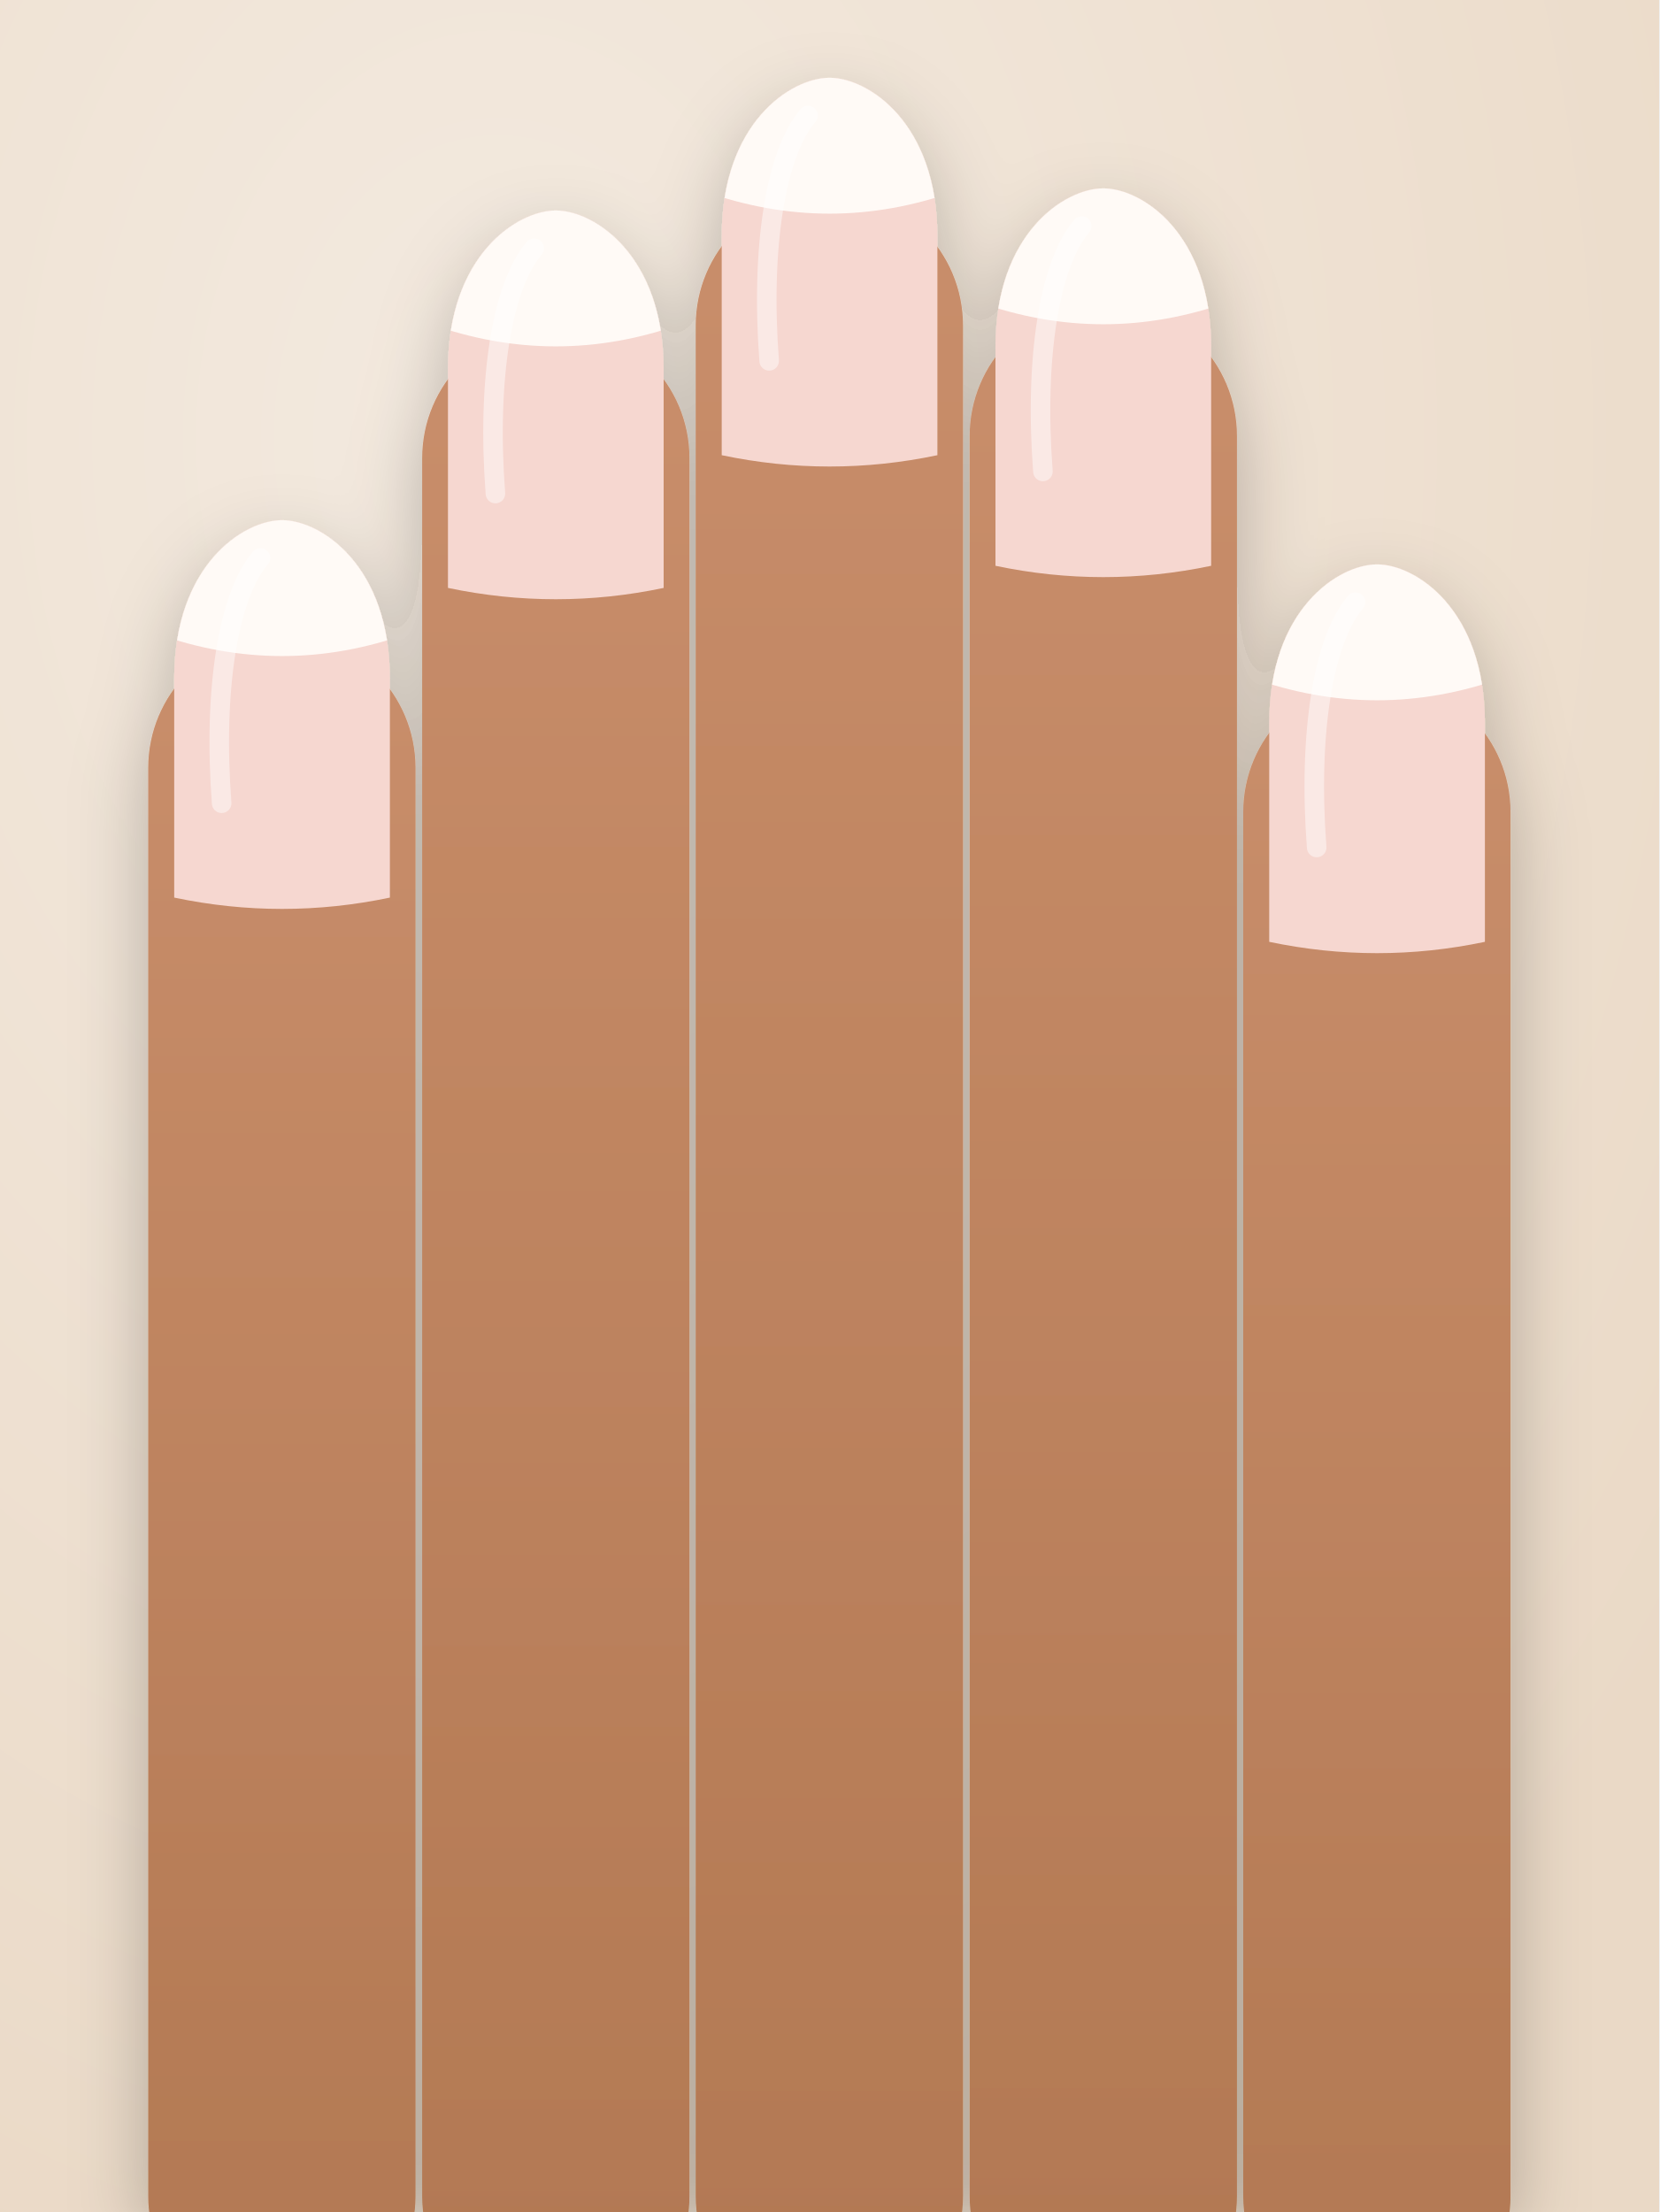
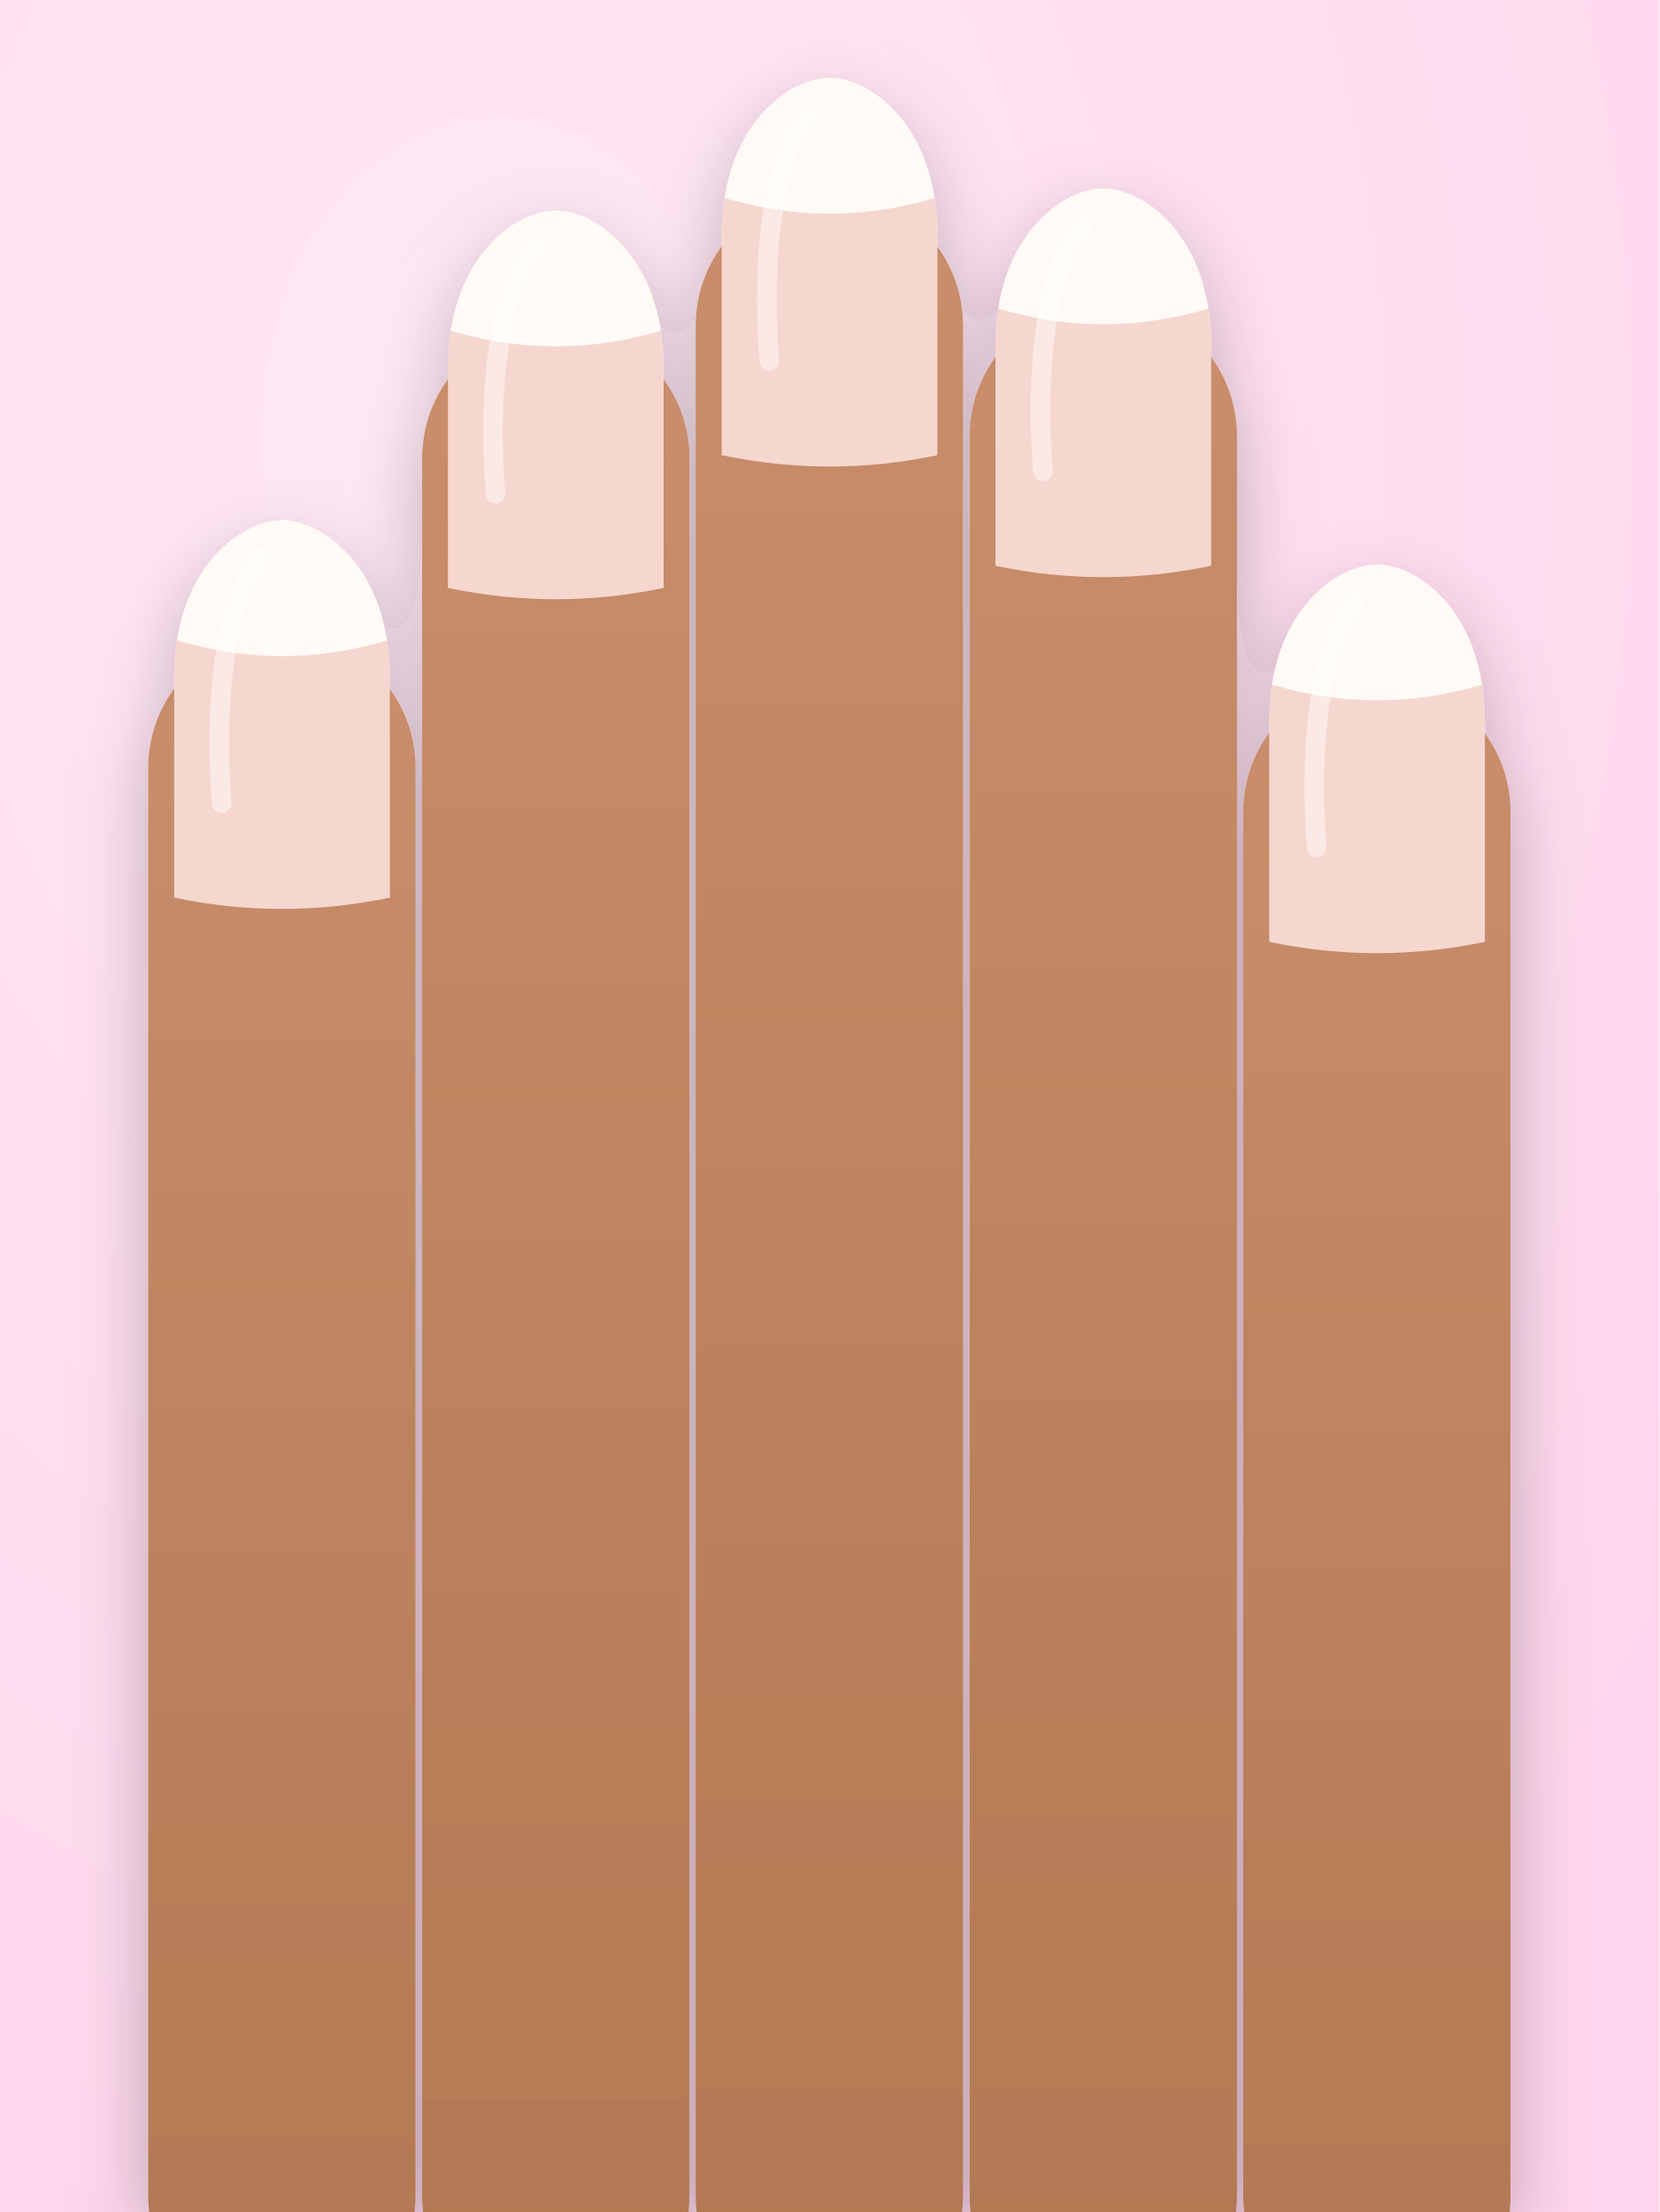
<svg xmlns="http://www.w3.org/2000/svg" viewBox="0 0 450 600" preserveAspectRatio="xMidYMid slice">
  <defs>
    <linearGradient id="chrome" x1="0" y1="0" x2="1" y2="1">
      <stop offset="0" stop-color="#f4e9ff" />
      <stop offset=".35" stop-color="#c9b6e6" />
      <stop offset=".6" stop-color="#fbe2ee" />
      <stop offset="1" stop-color="#a99bc8" />
    </linearGradient>
    <linearGradient id="sk" x1="0" y1="0" x2="0" y2="1">
      <stop offset="0" stop-color="#c98e6b" />
      <stop offset="1" stop-color="#b27852" />
    </linearGradient>
    <radialGradient id="bgl" cx=".3" cy=".2" r=".9">
      <stop offset="0" stop-color="#fff" stop-opacity=".45" />
      <stop offset="1" stop-color="#fff" stop-opacity="0" />
    </radialGradient>
    <filter id="sh" x="-20%" y="-20%" width="140%" height="140%">
      <feDropShadow dx="0" dy="8" stdDeviation="10" flood-color="#2a1a1f" flood-opacity=".25" />
    </filter>
    <clipPath id="c0">
      <path d="M47.25,243.472 L47.25,184.095 C47.25,153.382 65.97,141.097 76.5,141.097 C87.03,141.097 105.75,153.382 105.75,184.095 L105.75,243.472 Q76.5,249.615 47.25,243.472 Z" />
    </clipPath>
    <clipPath id="c1">
      <path d="M121.5,159.472 L121.5,100.095 C121.5,69.382 140.22,57.097 150.75,57.097 C161.28,57.097 180.0,69.382 180.0,100.095 L180.0,159.472 Q150.75,165.615 121.5,159.472 Z" />
    </clipPath>
    <clipPath id="c2">
      <path d="M195.75,123.472 L195.75,64.095 C195.75,33.382 214.47,21.097 225.0,21.097 C235.53,21.097 254.25,33.382 254.25,64.095 L254.25,123.472 Q225.0,129.615 195.75,123.472 Z" />
    </clipPath>
    <clipPath id="c3">
      <path d="M270.0,153.472 L270.0,94.095 C270.0,63.382 288.72,51.097 299.25,51.097 C309.78,51.097 328.5,63.382 328.5,94.095 L328.5,153.472 Q299.25,159.615 270.0,153.472 Z" />
    </clipPath>
    <clipPath id="c4">
      <path d="M344.25,255.472 L344.25,196.095 C344.25,165.382 362.97,153.097 373.5,153.097 C384.03,153.097 402.75,165.382 402.75,196.095 L402.75,255.472 Q373.5,261.615 344.25,255.472 Z" />
    </clipPath>
  </defs>
-   <rect width="450" height="600" fill="#ead9c6" />
+   <rect width="450" height="600" fill="#ffd6ec" />
  <rect width="450" height="600" fill="url(#bgl)" />
  <g filter="url(#sh)">
    <rect x="40.2" y="172.0" width="72.5" height="460.0" rx="36.3" fill="url(#sk)" />
    <path d="M47.25,243.472 L47.25,184.095 C47.25,153.382 65.97,141.097 76.5,141.097 C87.03,141.097 105.75,153.382 105.75,184.095 L105.75,243.472 Q76.5,249.615 47.25,243.472 Z" fill="#f6d7d0" />
    <g clip-path="url(#c0)">
      <path d="M42.25,171.81 Q76.5,184.095 110.75,171.81 L110.75,136.097 L42.25,136.097Z" fill="#fffaf6" />
    </g>
    <path d="M60.12,217.879 C57.78,187.166 61.875,161.572 70.65,151.335" stroke="#fff" stroke-width="5.3" stroke-linecap="round" fill="none" opacity=".45" />
    <rect x="114.5" y="88.0" width="72.5" height="544.0" rx="36.3" fill="url(#sk)" />
    <path d="M121.5,159.472 L121.5,100.095 C121.5,69.382 140.22,57.097 150.75,57.097 C161.28,57.097 180.0,69.382 180.0,100.095 L180.0,159.472 Q150.75,165.615 121.5,159.472 Z" fill="#f6d7d0" />
    <g clip-path="url(#c1)">
      <path d="M116.5,87.81 Q150.75,100.095 185.0,87.81 L185.0,52.097 L116.5,52.097Z" fill="#fffaf6" />
    </g>
    <path d="M134.37,133.879 C132.03,103.166 136.125,77.572 144.9,67.335" stroke="#fff" stroke-width="5.3" stroke-linecap="round" fill="none" opacity=".45" />
    <rect x="188.7" y="52.0" width="72.5" height="580.0" rx="36.3" fill="url(#sk)" />
    <path d="M195.75,123.472 L195.75,64.095 C195.75,33.382 214.47,21.097 225.0,21.097 C235.53,21.097 254.25,33.382 254.25,64.095 L254.25,123.472 Q225.0,129.615 195.75,123.472 Z" fill="#f6d7d0" />
    <g clip-path="url(#c2)">
      <path d="M190.75,51.81 Q225.0,64.095 259.25,51.81 L259.25,16.097 L190.75,16.097Z" fill="#fffaf6" />
    </g>
    <path d="M208.62,97.879 C206.28,67.166 210.375,41.572 219.15,31.335" stroke="#fff" stroke-width="5.3" stroke-linecap="round" fill="none" opacity=".45" />
    <rect x="263.0" y="82.0" width="72.5" height="550.0" rx="36.3" fill="url(#sk)" />
    <path d="M270.0,153.472 L270.0,94.095 C270.0,63.382 288.72,51.097 299.25,51.097 C309.78,51.097 328.5,63.382 328.5,94.095 L328.5,153.472 Q299.25,159.615 270.0,153.472 Z" fill="#f6d7d0" />
    <g clip-path="url(#c3)">
      <path d="M265.0,81.81 Q299.25,94.095 333.5,81.81 L333.5,46.097 L265.0,46.097Z" fill="#fffaf6" />
    </g>
    <path d="M282.87,127.879 C280.53,97.166 284.625,71.572 293.4,61.335" stroke="#fff" stroke-width="5.3" stroke-linecap="round" fill="none" opacity=".45" />
    <rect x="337.2" y="184.0" width="72.5" height="448.0" rx="36.3" fill="url(#sk)" />
    <path d="M344.25,255.472 L344.25,196.095 C344.25,165.382 362.97,153.097 373.5,153.097 C384.03,153.097 402.75,165.382 402.75,196.095 L402.75,255.472 Q373.5,261.615 344.25,255.472 Z" fill="#f6d7d0" />
    <g clip-path="url(#c4)">
      <path d="M339.25,183.81 Q373.5,196.095 407.75,183.81 L407.75,148.097 L339.25,148.097Z" fill="#fffaf6" />
    </g>
    <path d="M357.12,229.879 C354.78,199.166 358.875,173.572 367.65,163.335" stroke="#fff" stroke-width="5.3" stroke-linecap="round" fill="none" opacity=".45" />
  </g>
</svg>
